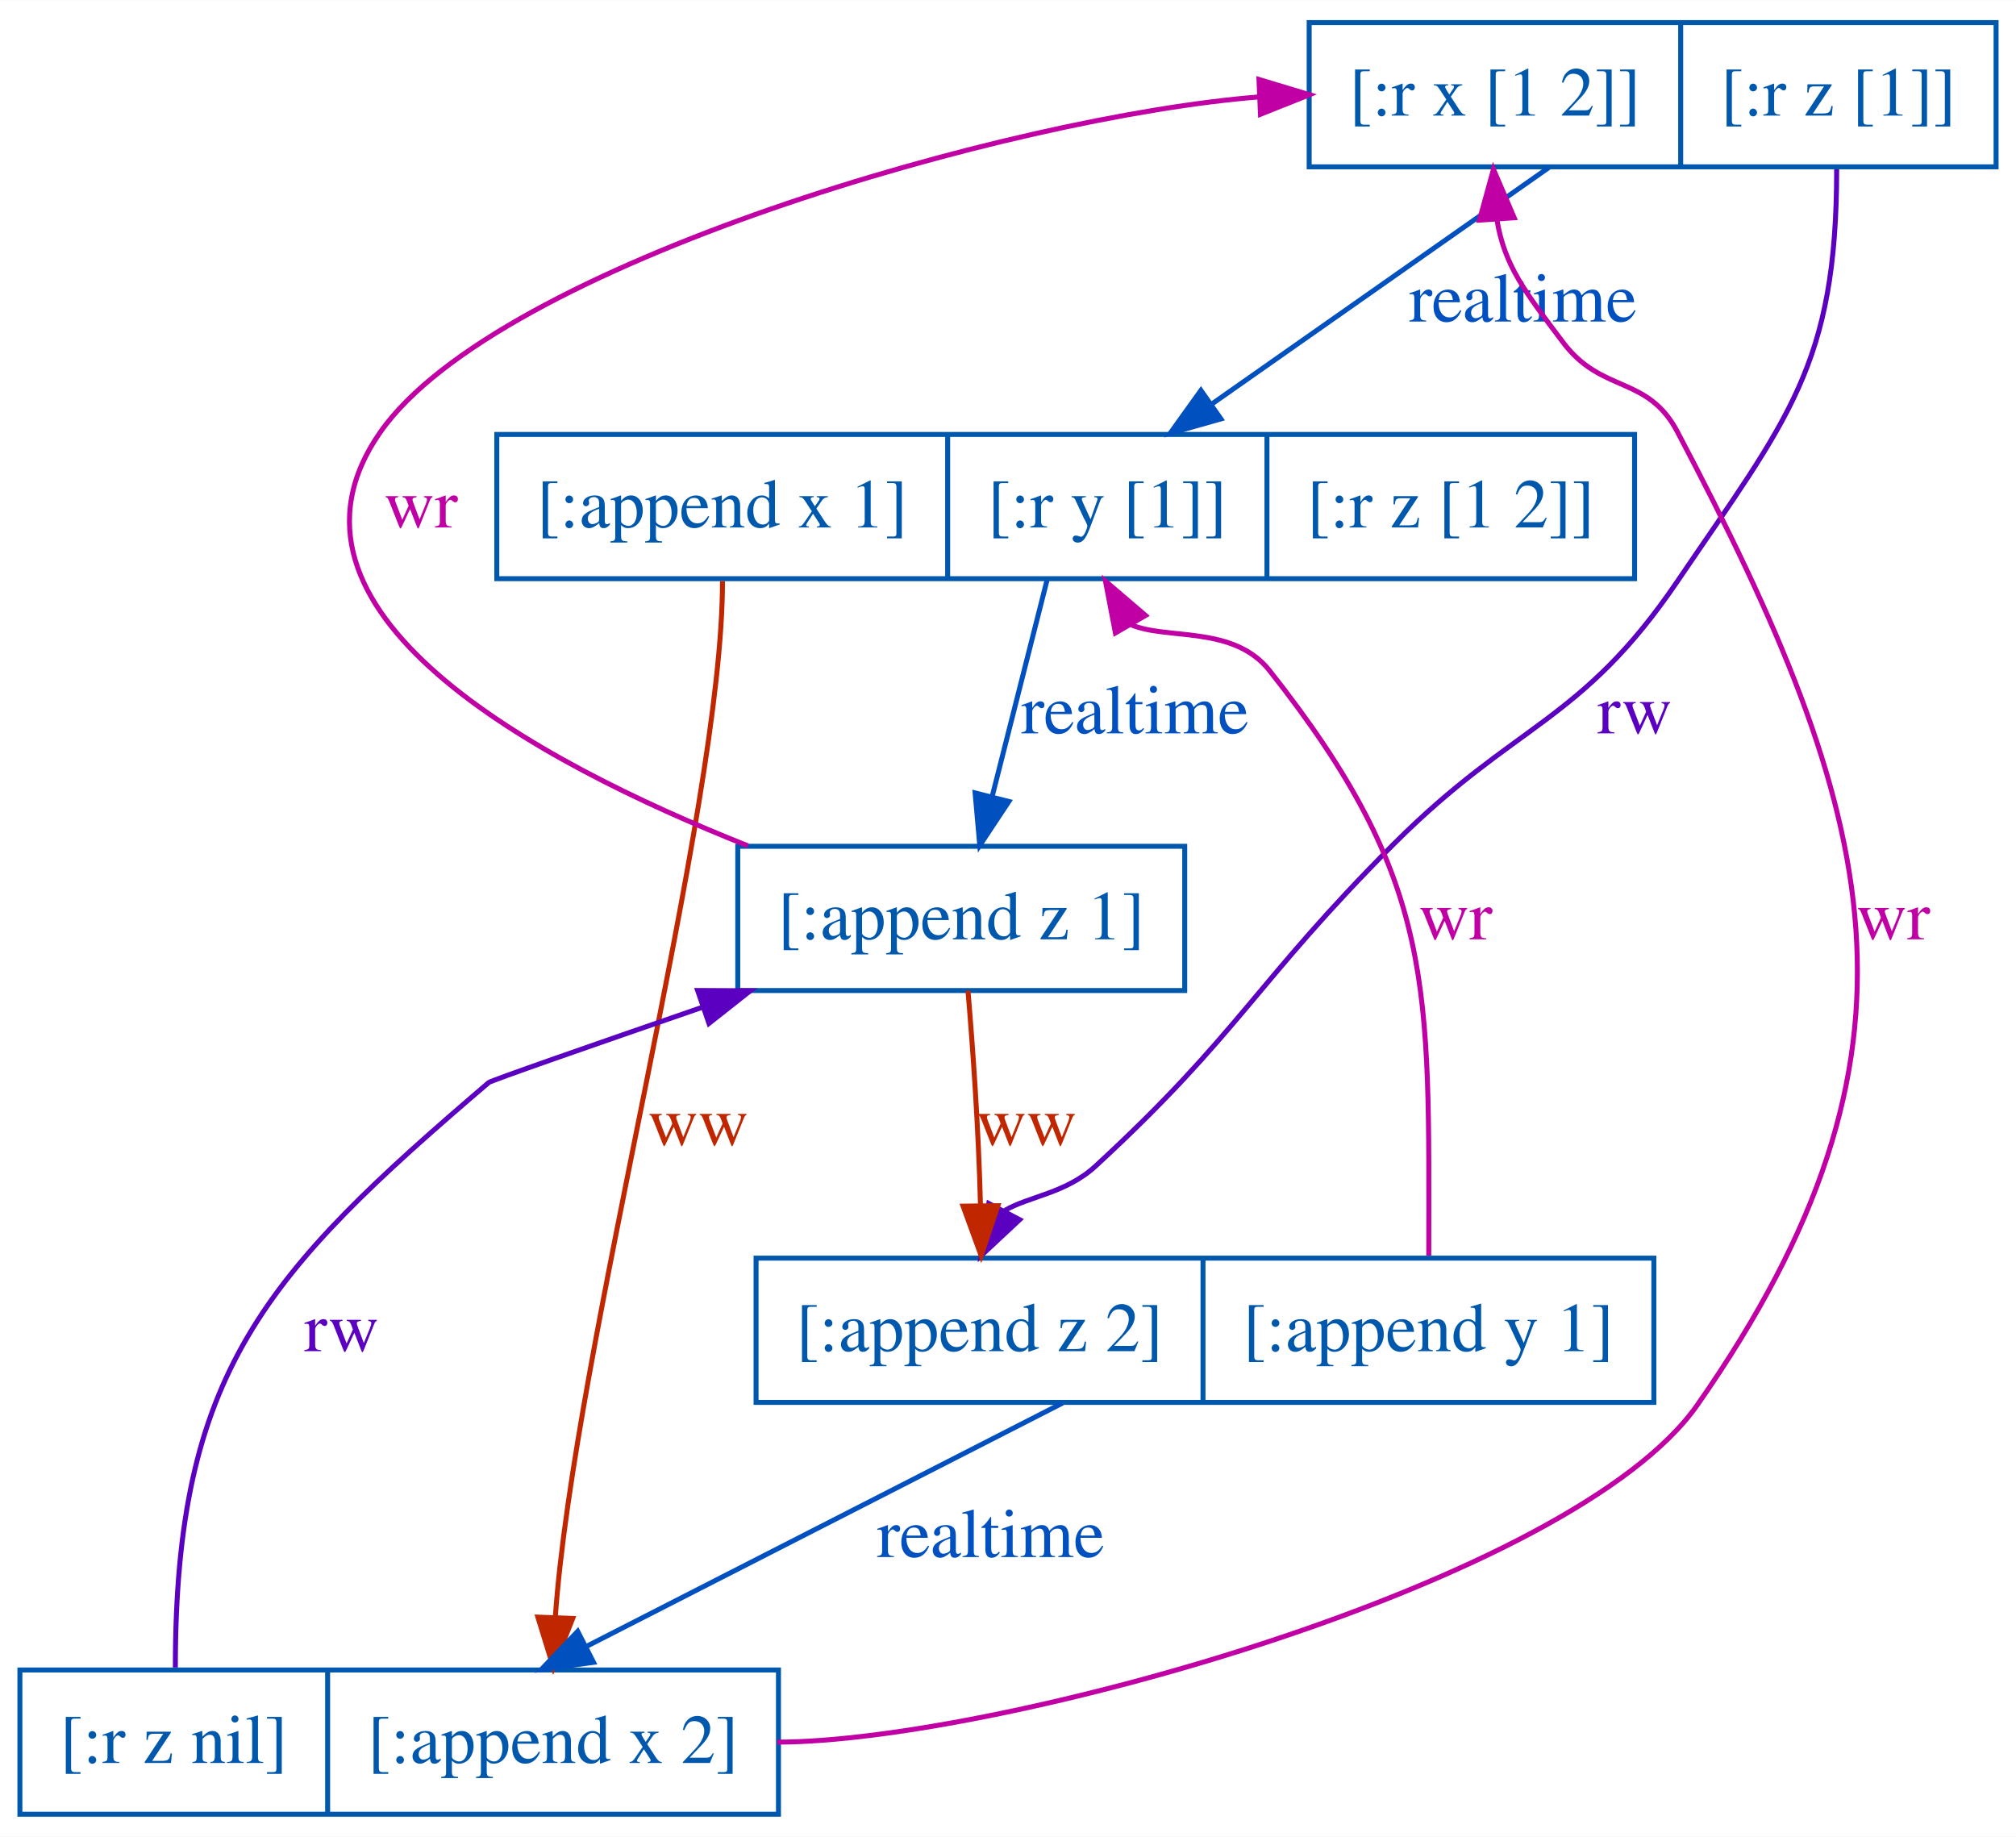
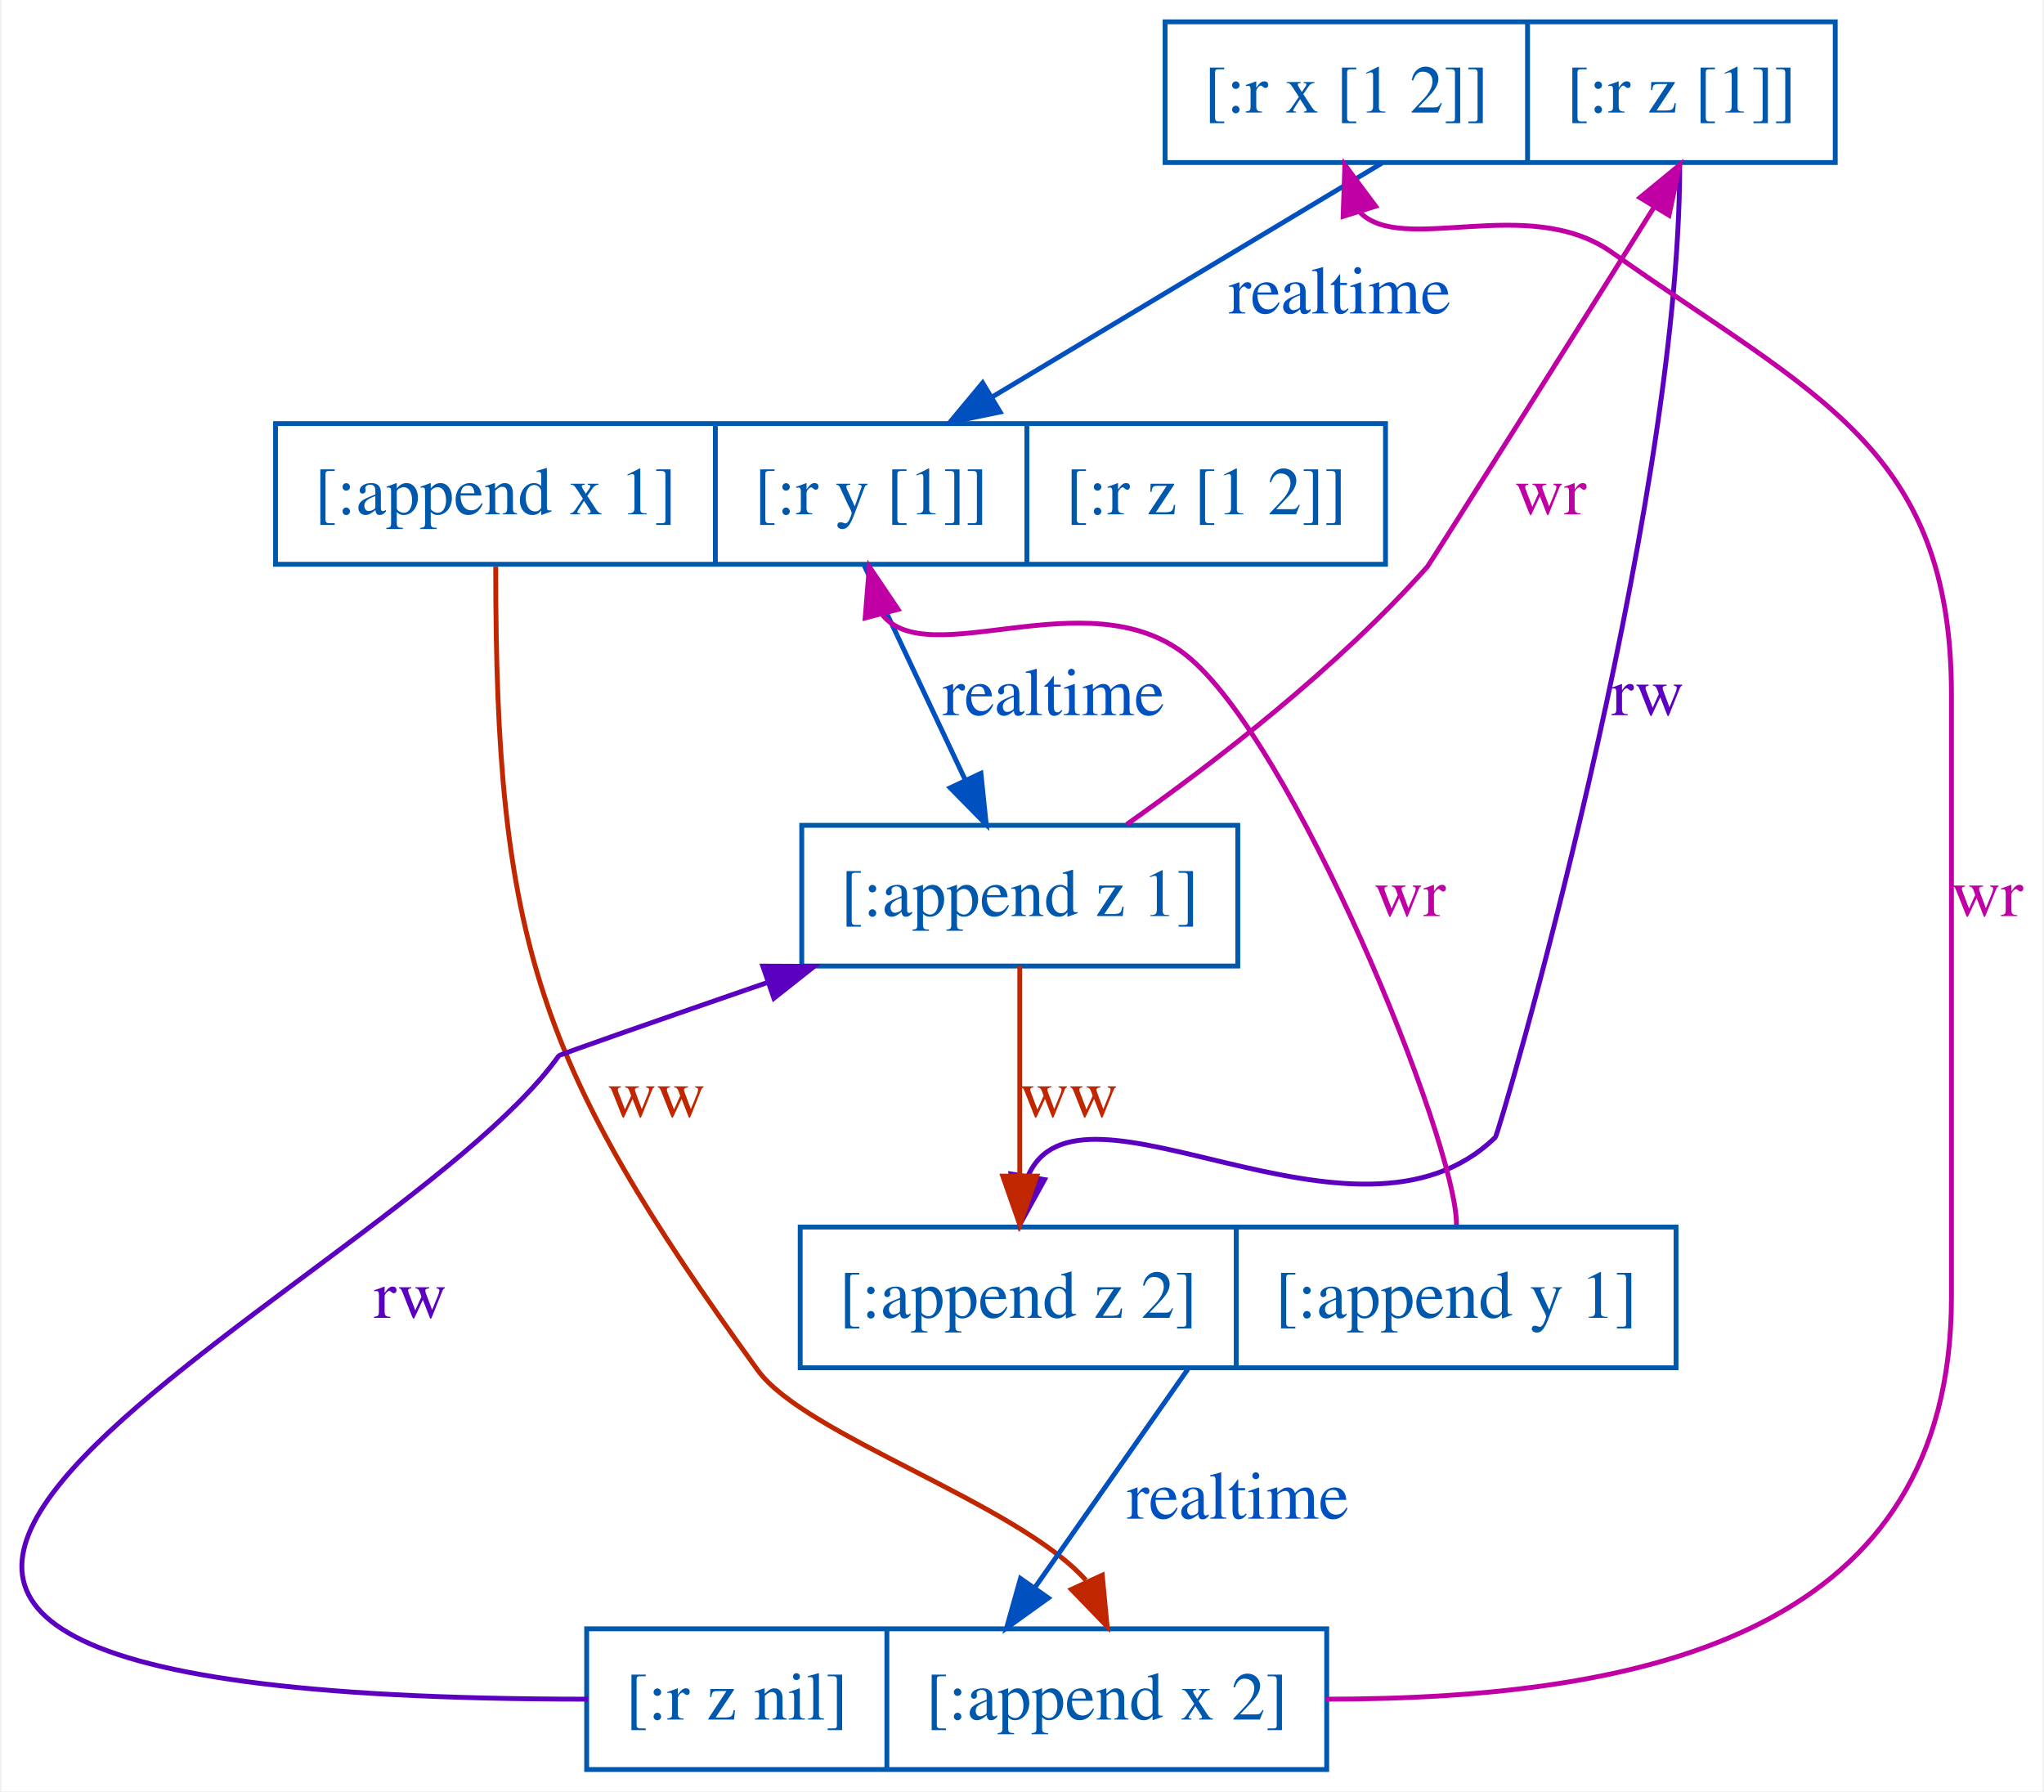
- <svg xmlns="http://www.w3.org/2000/svg" width="405pt" height="369pt" viewBox="0.00 0.00 405.31 369.20">
+ <svg xmlns="http://www.w3.org/2000/svg" width="421pt" height="369pt" viewBox="0.00 0.00 420.62 369.20">
  <g id="graph0" class="graph" transform="scale(1 1) rotate(0) translate(4 365.2)">
-     <polygon fill="#ffffff" stroke="transparent" points="-4,4 -4,-365.2 401.305,-365.2 401.305,4 -4,4" />
+     <polygon fill="#ffffff" stroke="transparent" points="-4,4 -4,-365.2 416.618,-365.2 416.618,4 -4,4" />
    <g id="node1" class="node">
-       <polygon fill="none" stroke="#0058ad" points="259.204,-331.7 259.204,-360.7 397.305,-360.7 397.305,-331.7 259.204,-331.7" />
-       <text text-anchor="middle" x="296.55" y="-342" font-family="Times,serif" font-size="14.00" fill="#0058ad">[:r x [1 2]]</text>
-       <polyline fill="none" stroke="#0058ad" points="333.897,-331.7 333.897,-360.7 " />
-       <text text-anchor="middle" x="365.601" y="-342" font-family="Times,serif" font-size="14.00" fill="#0058ad">[:r z [1]]</text>
+       <polygon fill="none" stroke="#0058ad" points="235.8,-331.7 235.8,-360.7 373.902,-360.7 373.902,-331.7 235.8,-331.7" />
+       <text text-anchor="middle" x="273.147" y="-342" font-family="Times,serif" font-size="14.00" fill="#0058ad">[:r x [1 2]]</text>
+       <polyline fill="none" stroke="#0058ad" points="310.493,-331.7 310.493,-360.7 " />
+       <text text-anchor="middle" x="342.198" y="-342" font-family="Times,serif" font-size="14.00" fill="#0058ad">[:r z [1]]</text>
    </g>
    <g id="node2" class="node">
-       <polygon fill="none" stroke="#0058ad" points="95.883,-248.9 95.883,-277.9 324.626,-277.9 324.626,-248.9 95.883,-248.9" />
-       <text text-anchor="middle" x="141.204" y="-259.2" font-family="Times,serif" font-size="14.00" fill="#0058ad">[:append x 1]</text>
-       <polyline fill="none" stroke="#0058ad" points="186.524,-248.9 186.524,-277.9 " />
-       <text text-anchor="middle" x="218.621" y="-259.2" font-family="Times,serif" font-size="14.00" fill="#0058ad">[:r y [1]]</text>
-       <polyline fill="none" stroke="#0058ad" points="250.718,-248.9 250.718,-277.9 " />
-       <text text-anchor="middle" x="287.672" y="-259.2" font-family="Times,serif" font-size="14.00" fill="#0058ad">[:r z [1 2]]</text>
+       <polygon fill="none" stroke="#0058ad" points="52.479,-248.9 52.479,-277.9 281.222,-277.9 281.222,-248.9 52.479,-248.9" />
+       <text text-anchor="middle" x="97.8" y="-259.2" font-family="Times,serif" font-size="14.00" fill="#0058ad">[:append x 1]</text>
+       <polyline fill="none" stroke="#0058ad" points="143.12,-248.9 143.12,-277.9 " />
+       <text text-anchor="middle" x="175.217" y="-259.2" font-family="Times,serif" font-size="14.00" fill="#0058ad">[:r y [1]]</text>
+       <polyline fill="none" stroke="#0058ad" points="207.314,-248.9 207.314,-277.9 " />
+       <text text-anchor="middle" x="244.268" y="-259.2" font-family="Times,serif" font-size="14.00" fill="#0058ad">[:r z [1 2]]</text>
    </g>
    <g id="edge2" class="edge">
-       <path fill="none" stroke="#0050c0" d="M307.43,-331.588C288.589,-318.367 260.646,-298.759 239.554,-283.959" />
-       <polygon fill="#0050c0" stroke="#0050c0" points="241.464,-281.024 231.268,-278.145 237.443,-286.754 241.464,-281.024" />
-       <text text-anchor="middle" x="302.188" y="-300.6" font-family="Times,serif" font-size="14.00" fill="#0050c0">realtime</text>
+       <path fill="none" stroke="#0050c0" d="M280.497,-331.588C258.169,-318.191 224.91,-298.235 200.134,-283.37" />
+       <polygon fill="#0050c0" stroke="#0050c0" points="201.801,-280.289 191.425,-278.145 198.2,-286.291 201.801,-280.289" />
+       <text text-anchor="middle" x="271.784" y="-300.6" font-family="Times,serif" font-size="14.00" fill="#0050c0">realtime</text>
    </g>
    <g id="node4" class="node">
-       <polygon fill="none" stroke="#0058ad" points="148.006,-83.3 148.006,-112.3 328.503,-112.3 328.503,-83.3 148.006,-83.3" />
-       <text text-anchor="middle" x="192.934" y="-93.6" font-family="Times,serif" font-size="14.00" fill="#0058ad">[:append z 2]</text>
-       <polyline fill="none" stroke="#0058ad" points="237.862,-83.3 237.862,-112.3 " />
-       <text text-anchor="middle" x="283.182" y="-93.6" font-family="Times,serif" font-size="14.00" fill="#0058ad">[:append y 1]</text>
+       <polygon fill="none" stroke="#0058ad" points="160.602,-83.3 160.602,-112.3 341.099,-112.3 341.099,-83.3 160.602,-83.3" />
+       <text text-anchor="middle" x="205.53" y="-93.6" font-family="Times,serif" font-size="14.00" fill="#0058ad">[:append z 2]</text>
+       <polyline fill="none" stroke="#0058ad" points="250.458,-83.3 250.458,-112.3 " />
+       <text text-anchor="middle" x="295.779" y="-93.6" font-family="Times,serif" font-size="14.00" fill="#0058ad">[:append y 1]</text>
    </g>
    <g id="edge1" class="edge">
-       <path fill="none" stroke="#5b00c0" d="M365.255,-331.2C365.255,-291.747 355.408,-281.046 333.255,-248.4 313.865,-219.826 300.67,-220.02 276.255,-195.6 248.504,-167.843 245.135,-157.38 216.255,-130.8 210.285,-125.306 202.793,-124.719 198.014,-121.882" />
-       <polygon fill="#5b00c0" stroke="#5b00c0" points="200.996,-120.033 193.255,-112.8 194.796,-123.282 200.996,-120.033" />
-       <text text-anchor="middle" x="324.638" y="-217.8" font-family="Times,serif" font-size="14.00" fill="#5b00c0">rw</text>
+       <path fill="none" stroke="#5b00c0" d="M341.851,-331.2C341.851,-258.716 304.666,-131.594 303.851,-130.8 275.097,-102.802 217.973,-147.137 207.515,-122.736" />
+       <polygon fill="#5b00c0" stroke="#5b00c0" points="210.955,-122.084 205.851,-112.8 204.051,-123.241 210.955,-122.084" />
+       <text text-anchor="middle" x="335.234" y="-217.8" font-family="Times,serif" font-size="14.00" fill="#5b00c0">rw</text>
    </g>
    <g id="node3" class="node">
-       <polygon fill="none" stroke="#0058ad" points="144.327,-166.1 144.327,-195.1 234.182,-195.1 234.182,-166.1 144.327,-166.1" />
-       <text text-anchor="middle" x="189.255" y="-176.4" font-family="Times,serif" font-size="14.00" fill="#0058ad">[:append z 1]</text>
+       <polygon fill="none" stroke="#0058ad" points="160.923,-166.1 160.923,-195.1 250.779,-195.1 250.779,-166.1 160.923,-166.1" />
+       <text text-anchor="middle" x="205.851" y="-176.4" font-family="Times,serif" font-size="14.00" fill="#0058ad">[:append z 1]</text>
+     </g>
+     <g id="edge3" class="edge">
+       <path fill="none" stroke="#0050c0" d="M173.823,-248.597C179.591,-236.352 187.894,-218.723 194.601,-204.483" />
+       <polygon fill="#0050c0" stroke="#0050c0" points="197.844,-205.813 198.939,-195.275 191.511,-202.83 197.844,-205.813" />
+       <text text-anchor="middle" x="212.784" y="-217.8" font-family="Times,serif" font-size="14.00" fill="#0050c0">realtime</text>
+     </g>
+     <g id="node5" class="node">
+       <polygon fill="none" stroke="#0058ad" points="116.596,-.5 116.596,-29.5 269.105,-29.5 269.105,-.5 116.596,-.5" />
+       <text text-anchor="middle" x="147.53" y="-10.8" font-family="Times,serif" font-size="14.00" fill="#0058ad">[:r z nil]</text>
+       <polyline fill="none" stroke="#0058ad" points="178.464,-.5 178.464,-29.5 " />
+       <text text-anchor="middle" x="223.785" y="-10.8" font-family="Times,serif" font-size="14.00" fill="#0058ad">[:append x 2]</text>
    </g>
    <g id="edge4" class="edge">
-       <path fill="none" stroke="#0050c0" d="M206.5,-248.597C203.454,-236.587 199.095,-219.399 195.521,-205.309" />
-       <polygon fill="#0050c0" stroke="#0050c0" points="198.827,-204.107 192.976,-195.275 192.042,-205.828 198.827,-204.107" />
-       <text text-anchor="middle" x="224.188" y="-217.8" font-family="Times,serif" font-size="14.00" fill="#0050c0">realtime</text>
-     </g>
-     <g id="node5" class="node">
-       <polygon fill="none" stroke="#0058ad" points="0,-.5 0,-29.5 152.509,-29.5 152.509,-.5 0,-.5" />
-       <text text-anchor="middle" x="30.934" y="-10.8" font-family="Times,serif" font-size="14.00" fill="#0058ad">[:r z nil]</text>
-       <polyline fill="none" stroke="#0058ad" points="61.868,-.5 61.868,-29.5 " />
-       <text text-anchor="middle" x="107.189" y="-10.8" font-family="Times,serif" font-size="14.00" fill="#0058ad">[:append x 2]</text>
-     </g>
-     <g id="edge3" class="edge">
-       <path fill="none" stroke="#c02700" d="M141.255,-248.4C141.255,-202.352 111.372,-93.861 107.636,-40.008" />
-       <polygon fill="#c02700" stroke="#c02700" points="111.133,-39.859 107.255,-30 104.138,-40.126 111.133,-39.859" />
-       <text text-anchor="middle" x="136.361" y="-135" font-family="Times,serif" font-size="14.00" fill="#c02700">ww</text>
+       <path fill="none" stroke="#c02700" d="M97.851,-248.4C97.851,-170.986 106.454,-145.506 151.851,-82.8 161.577,-69.365 205.355,-55.36 219.458,-39.536" />
+       <polygon fill="#c02700" stroke="#c02700" points="222.846,-40.547 223.851,-30 216.488,-37.618 222.846,-40.547" />
+       <text text-anchor="middle" x="130.957" y="-135" font-family="Times,serif" font-size="14.00" fill="#c02700">ww</text>
    </g>
    <g id="edge6" class="edge">
-       <path fill="none" stroke="#c000a5" d="M146.377,-195.189C103.531,-212.186 47.37,-242.561 72.487,-278.4 96.096,-312.086 199.497,-341.853 249.227,-345.765" />
-       <polygon fill="#c000a5" stroke="#c000a5" points="249.112,-349.263 259.255,-346.2 249.416,-342.27 249.112,-349.263" />
-       <text text-anchor="middle" x="80.638" y="-259.2" font-family="Times,serif" font-size="14.00" fill="#c000a5">wr</text>
+       <path fill="none" stroke="#c000a5" d="M227.889,-195.29C245.894,-207.979 271.307,-227.522 289.851,-248.4 290.212,-248.806 323.34,-301.222 336.525,-322.439" />
+       <polygon fill="#c000a5" stroke="#c000a5" points="333.665,-324.473 341.851,-331.2 339.647,-320.837 333.665,-324.473" />
+       <text text-anchor="middle" x="315.234" y="-259.2" font-family="Times,serif" font-size="14.00" fill="#c000a5">wr</text>
    </g>
    <g id="edge5" class="edge">
-       <path fill="none" stroke="#c02700" d="M190.609,-166.066C191.561,-154.812 192.731,-138.556 193.121,-122.924" />
-       <polygon fill="#c02700" stroke="#c02700" points="196.623,-122.845 193.255,-112.8 189.623,-122.753 196.623,-122.845" />
-       <text text-anchor="middle" x="202.361" y="-135" font-family="Times,serif" font-size="14.00" fill="#c02700">ww</text>
+       <path fill="none" stroke="#c02700" d="M205.851,-166.052C205.851,-154.789 205.851,-138.527 205.851,-122.91" />
+       <polygon fill="#c02700" stroke="#c02700" points="209.351,-122.8 205.851,-112.8 202.351,-122.8 209.351,-122.8" />
+       <text text-anchor="middle" x="215.957" y="-135" font-family="Times,serif" font-size="14.00" fill="#c02700">ww</text>
    </g>
    <g id="edge7" class="edge">
-       <path fill="none" stroke="#c000a5" d="M283.255,-112.8C283.255,-166.967 284.831,-187.894 251.255,-230.4 243.973,-239.618 230.617,-236.513 223.328,-239.664" />
-       <polygon fill="#c000a5" stroke="#c000a5" points="220.25,-237.995 218.255,-248.4 226.303,-241.51 220.25,-237.995" />
-       <text text-anchor="middle" x="288.638" y="-176.4" font-family="Times,serif" font-size="14.00" fill="#c000a5">wr</text>
+       <path fill="none" stroke="#c000a5" d="M295.851,-112.8C295.851,-130.013 262.012,-213.213 239.851,-230.4 219.68,-246.044 186.727,-226.36 177.389,-238.682" />
+       <polygon fill="#c000a5" stroke="#c000a5" points="173.991,-237.84 174.851,-248.4 180.764,-239.609 173.991,-237.84" />
+       <text text-anchor="middle" x="286.234" y="-176.4" font-family="Times,serif" font-size="14.00" fill="#c000a5">wr</text>
    </g>
    <g id="edge8" class="edge">
-       <path fill="none" stroke="#0050c0" d="M209.665,-83.188C183.027,-69.573 143.136,-49.184 113.913,-34.248" />
-       <polygon fill="#0050c0" stroke="#0050c0" points="115.328,-31.04 104.83,-29.605 112.142,-37.273 115.328,-31.04" />
-       <text text-anchor="middle" x="195.188" y="-52.2" font-family="Times,serif" font-size="14.00" fill="#0050c0">realtime</text>
+       <path fill="none" stroke="#0050c0" d="M240.482,-82.997C231.739,-70.516 219.079,-52.443 209.008,-38.066" />
+       <polygon fill="#0050c0" stroke="#0050c0" points="211.734,-35.857 203.13,-29.675 206.001,-39.873 211.734,-35.857" />
+       <text text-anchor="middle" x="250.784" y="-52.2" font-family="Times,serif" font-size="14.00" fill="#0050c0">realtime</text>
    </g>
    <g id="edge10" class="edge">
-       <path fill="none" stroke="#c000a5" d="M152.255,-15C196.04,-15 312.18,-46.906 337.255,-82.8 387.049,-154.082 373.76,-201.459 333.255,-278.4 327.208,-289.886 318.055,-286.024 310.255,-296.4 302.585,-306.603 298.453,-311.809 296.937,-321.171" />
-       <polygon fill="#c000a5" stroke="#c000a5" points="293.442,-320.985 296.255,-331.2 300.426,-321.461 293.442,-320.985" />
-       <text text-anchor="middle" x="376.638" y="-176.4" font-family="Times,serif" font-size="14.00" fill="#c000a5">wr</text>
+       <path fill="none" stroke="#c000a5" d="M268.851,-15C336.978,-15 397.851,-29.672 397.851,-97.8 397.851,-222 397.851,-222 397.851,-222 397.851,-273.096 369.549,-283.668 327.851,-313.2 310.633,-325.394 284.653,-312.387 275.872,-321.517" />
+       <polygon fill="#c000a5" stroke="#c000a5" points="272.488,-320.611 272.851,-331.2 279.171,-322.697 272.488,-320.611" />
+       <text text-anchor="middle" x="405.234" y="-176.4" font-family="Times,serif" font-size="14.00" fill="#c000a5">wr</text>
    </g>
    <g id="edge9" class="edge">
-       <path fill="none" stroke="#5b00c0" d="M31.255,-30C31.255,-89.294 49.159,-109.1 94.255,-147.6 94.748,-148.021 115.278,-155.17 137.125,-162.707" />
-       <polygon fill="#5b00c0" stroke="#5b00c0" points="136.255,-166.109 146.849,-166.057 138.535,-159.491 136.255,-166.109" />
-       <text text-anchor="middle" x="64.638" y="-93.6" font-family="Times,serif" font-size="14.00" fill="#5b00c0">rw</text>
+       <path fill="none" stroke="#5b00c0" d="M116.851,-15C-122.6,-15 74.943,-97.115 110.851,-147.6 111.04,-147.867 131.883,-155.119 153.995,-162.757" />
+       <polygon fill="#5b00c0" stroke="#5b00c0" points="152.898,-166.081 163.493,-166.035 155.182,-159.464 152.898,-166.081" />
+       <text text-anchor="middle" x="80.234" y="-93.6" font-family="Times,serif" font-size="14.00" fill="#5b00c0">rw</text>
    </g>
  </g>
</svg>
